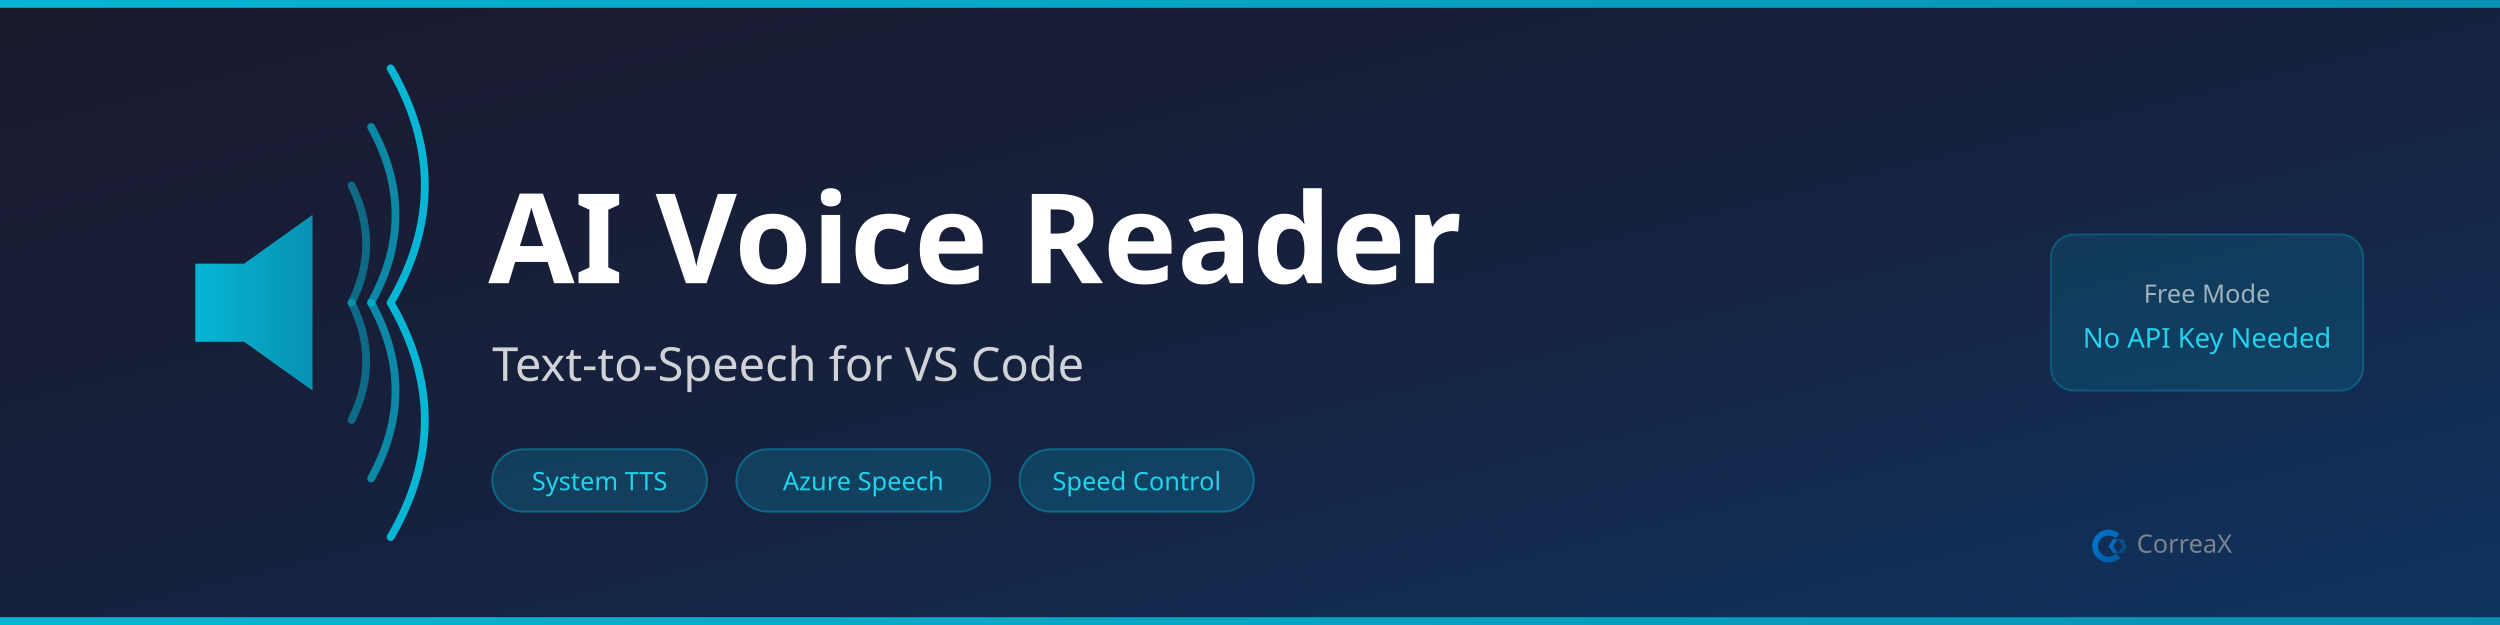
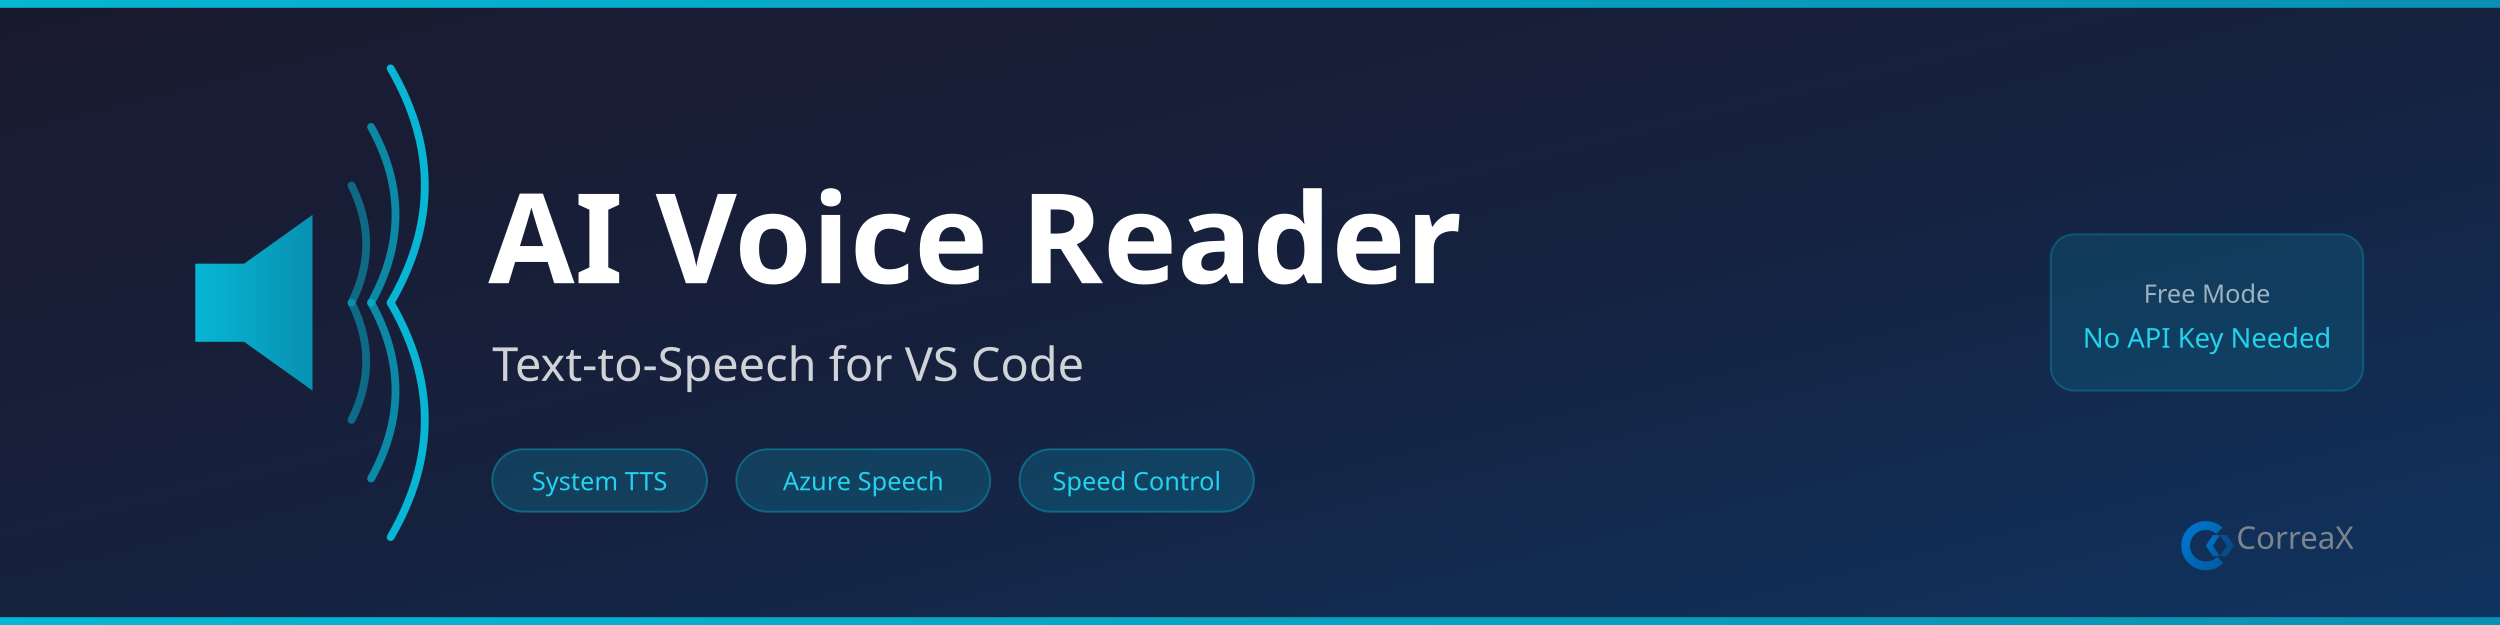
<svg xmlns="http://www.w3.org/2000/svg" viewBox="0 0 1280 320">
  <defs>
    <linearGradient id="bgGrad" x1="0%" y1="0%" x2="100%" y2="100%">
      <stop offset="0%" stop-color="#1a1a2e" />
      <stop offset="50%" stop-color="#16213e" />
      <stop offset="100%" stop-color="#0f3460" />
    </linearGradient>
    <linearGradient id="accentGrad" x1="0%" y1="0%" x2="100%" y2="0%">
      <stop offset="0%" stop-color="#06b6d4" />
      <stop offset="100%" stop-color="#0891b2" />
    </linearGradient>
    <linearGradient id="waveGrad" x1="0%" y1="0%" x2="100%" y2="0%">
      <stop offset="0%" stop-color="#06b6d4" />
      <stop offset="100%" stop-color="#0891b2" />
    </linearGradient>
    <linearGradient id="cxGrad" x1="0%" y1="0%" x2="100%" y2="100%">
      <stop offset="0%" stop-color="#0078d4" />
      <stop offset="100%" stop-color="#005a9e" />
    </linearGradient>
  </defs>
  <rect width="1280" height="320" fill="url(#bgGrad)" />
  <rect x="0" y="0" width="1280" height="4" fill="url(#accentGrad)" />
  <rect x="0" y="316" width="1280" height="4" fill="url(#accentGrad)" />
  <g transform="translate(80, 80)">
    <path d="M20 55 L20 95 L45 95 L80 120 L80 30 L45 55 Z" fill="url(#waveGrad)" />
    <path d="M100 75 Q115 45 100 15" stroke="#06b6d4" stroke-width="4" fill="none" stroke-linecap="round" opacity="0.5" />
    <path d="M110 75 Q135 30 110 -15" stroke="#06b6d4" stroke-width="4" fill="none" stroke-linecap="round" opacity="0.7" />
    <path d="M120 75 Q155 15 120 -45" stroke="#06b6d4" stroke-width="4" fill="none" stroke-linecap="round" />
    <path d="M100 75 Q115 105 100 135" stroke="#06b6d4" stroke-width="4" fill="none" stroke-linecap="round" opacity="0.5" />
    <path d="M110 75 Q135 120 110 165" stroke="#06b6d4" stroke-width="4" fill="none" stroke-linecap="round" opacity="0.7" />
    <path d="M120 75 Q155 135 120 195" stroke="#06b6d4" stroke-width="4" fill="none" stroke-linecap="round" />
  </g>
  <text x="250" y="145" font-family="Segoe UI, system-ui, sans-serif" font-size="64" font-weight="700" fill="#ffffff">
    AI Voice Reader
  </text>
  <text x="252" y="195" font-family="Segoe UI, system-ui, sans-serif" font-size="24" fill="rgba(255,255,255,0.8)">
    Text-to-Speech for VS Code
  </text>
  <g transform="translate(252, 230)">
    <rect x="0" y="0" width="110" height="32" rx="16" fill="rgba(6,182,212,0.2)" stroke="rgba(6,182,212,0.4)" stroke-width="1" />
    <text x="55" y="21" text-anchor="middle" font-family="Segoe UI, system-ui, sans-serif" font-size="13" fill="#22d3ee">System TTS</text>
    <rect x="125" y="0" width="130" height="32" rx="16" fill="rgba(6,182,212,0.2)" stroke="rgba(6,182,212,0.4)" stroke-width="1" />
    <text x="190" y="21" text-anchor="middle" font-family="Segoe UI, system-ui, sans-serif" font-size="13" fill="#22d3ee">Azure Speech</text>
    <rect x="270" y="0" width="120" height="32" rx="16" fill="rgba(6,182,212,0.2)" stroke="rgba(6,182,212,0.4)" stroke-width="1" />
    <text x="330" y="21" text-anchor="middle" font-family="Segoe UI, system-ui, sans-serif" font-size="13" fill="#22d3ee">Speed Control</text>
  </g>
  <g transform="translate(1050, 120)">
    <rect x="0" y="0" width="160" height="80" rx="12" fill="rgba(6,182,212,0.15)" stroke="rgba(6,182,212,0.3)" stroke-width="1" />
    <text x="80" y="35" text-anchor="middle" font-family="Segoe UI, system-ui, sans-serif" font-size="13" fill="rgba(255,255,255,0.6)">Free Mode</text>
    <text x="80" y="58" text-anchor="middle" font-family="Segoe UI, system-ui, sans-serif" font-size="14" fill="#22d3ee">No API Key Needed</text>
  </g>
-   <g transform="translate(1070, 270)">
-     <g transform="scale(0.6)">
+   <g transform="translate(1115, 265)">
+     <g transform="scale(0.9)">
      <path d="M16 2C8.268 2 2 8.268 2 16s6.268 14 14 14c3.866 0 7.389-1.568 9.928-4.1l-3.535-3.536A9.002 9.002 0 0116 25c-4.97 0-9-4.03-9-9s4.03-9 9-9c2.29 0 4.38.857 5.971 2.268l3.464-3.639C22.993 3.352 19.66 2 16 2z" fill="url(#cxGrad)" />
      <path d="M20 10l-4 6 4 6h4l-4-6 4-6h-4z" fill="url(#cxGrad)" />
      <path d="M24 10l4 6-4 6h4l4-6-4-6h-4z" fill="url(#cxGrad)" opacity="0.5" />
    </g>
-     <text x="24" y="13" font-family="Segoe UI, system-ui, sans-serif" font-size="13" fill="rgba(160,160,160,0.75)">CorreaX</text>
+     <text x="30" y="16" font-family="Segoe UI, system-ui, sans-serif" font-size="16" fill="rgba(160,160,160,0.75)">CorreaX</text>
  </g>
</svg>
